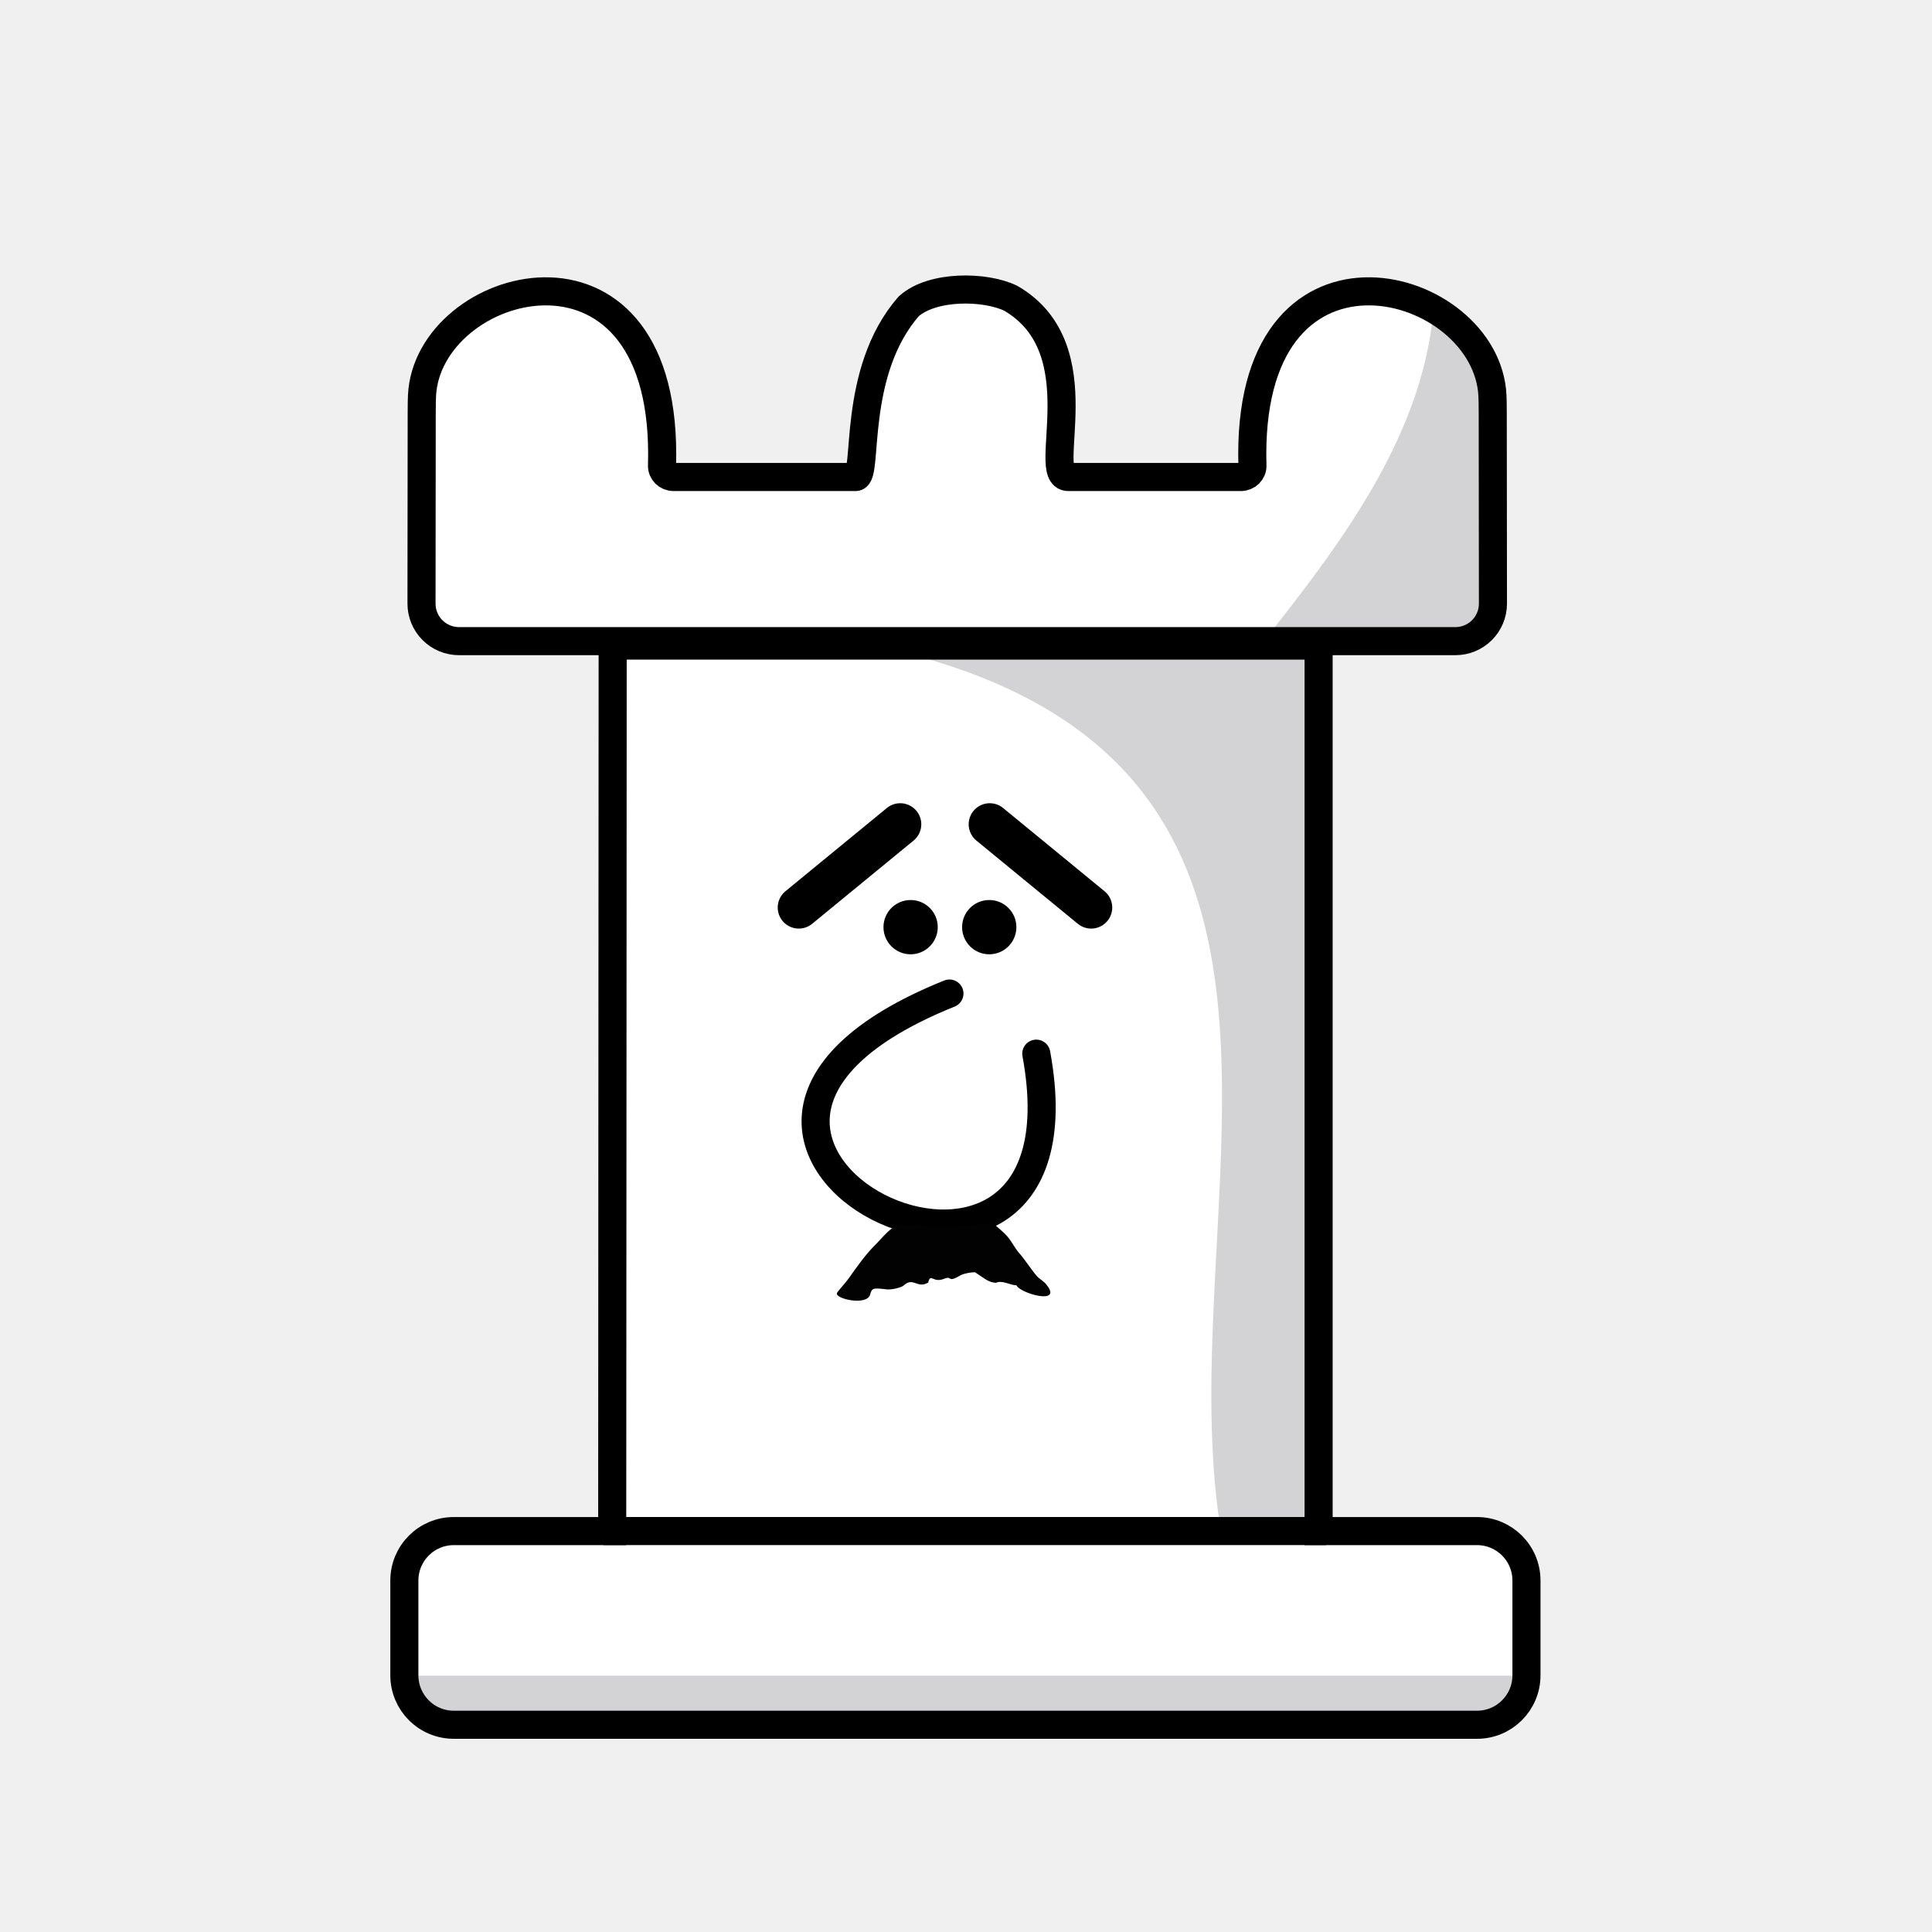
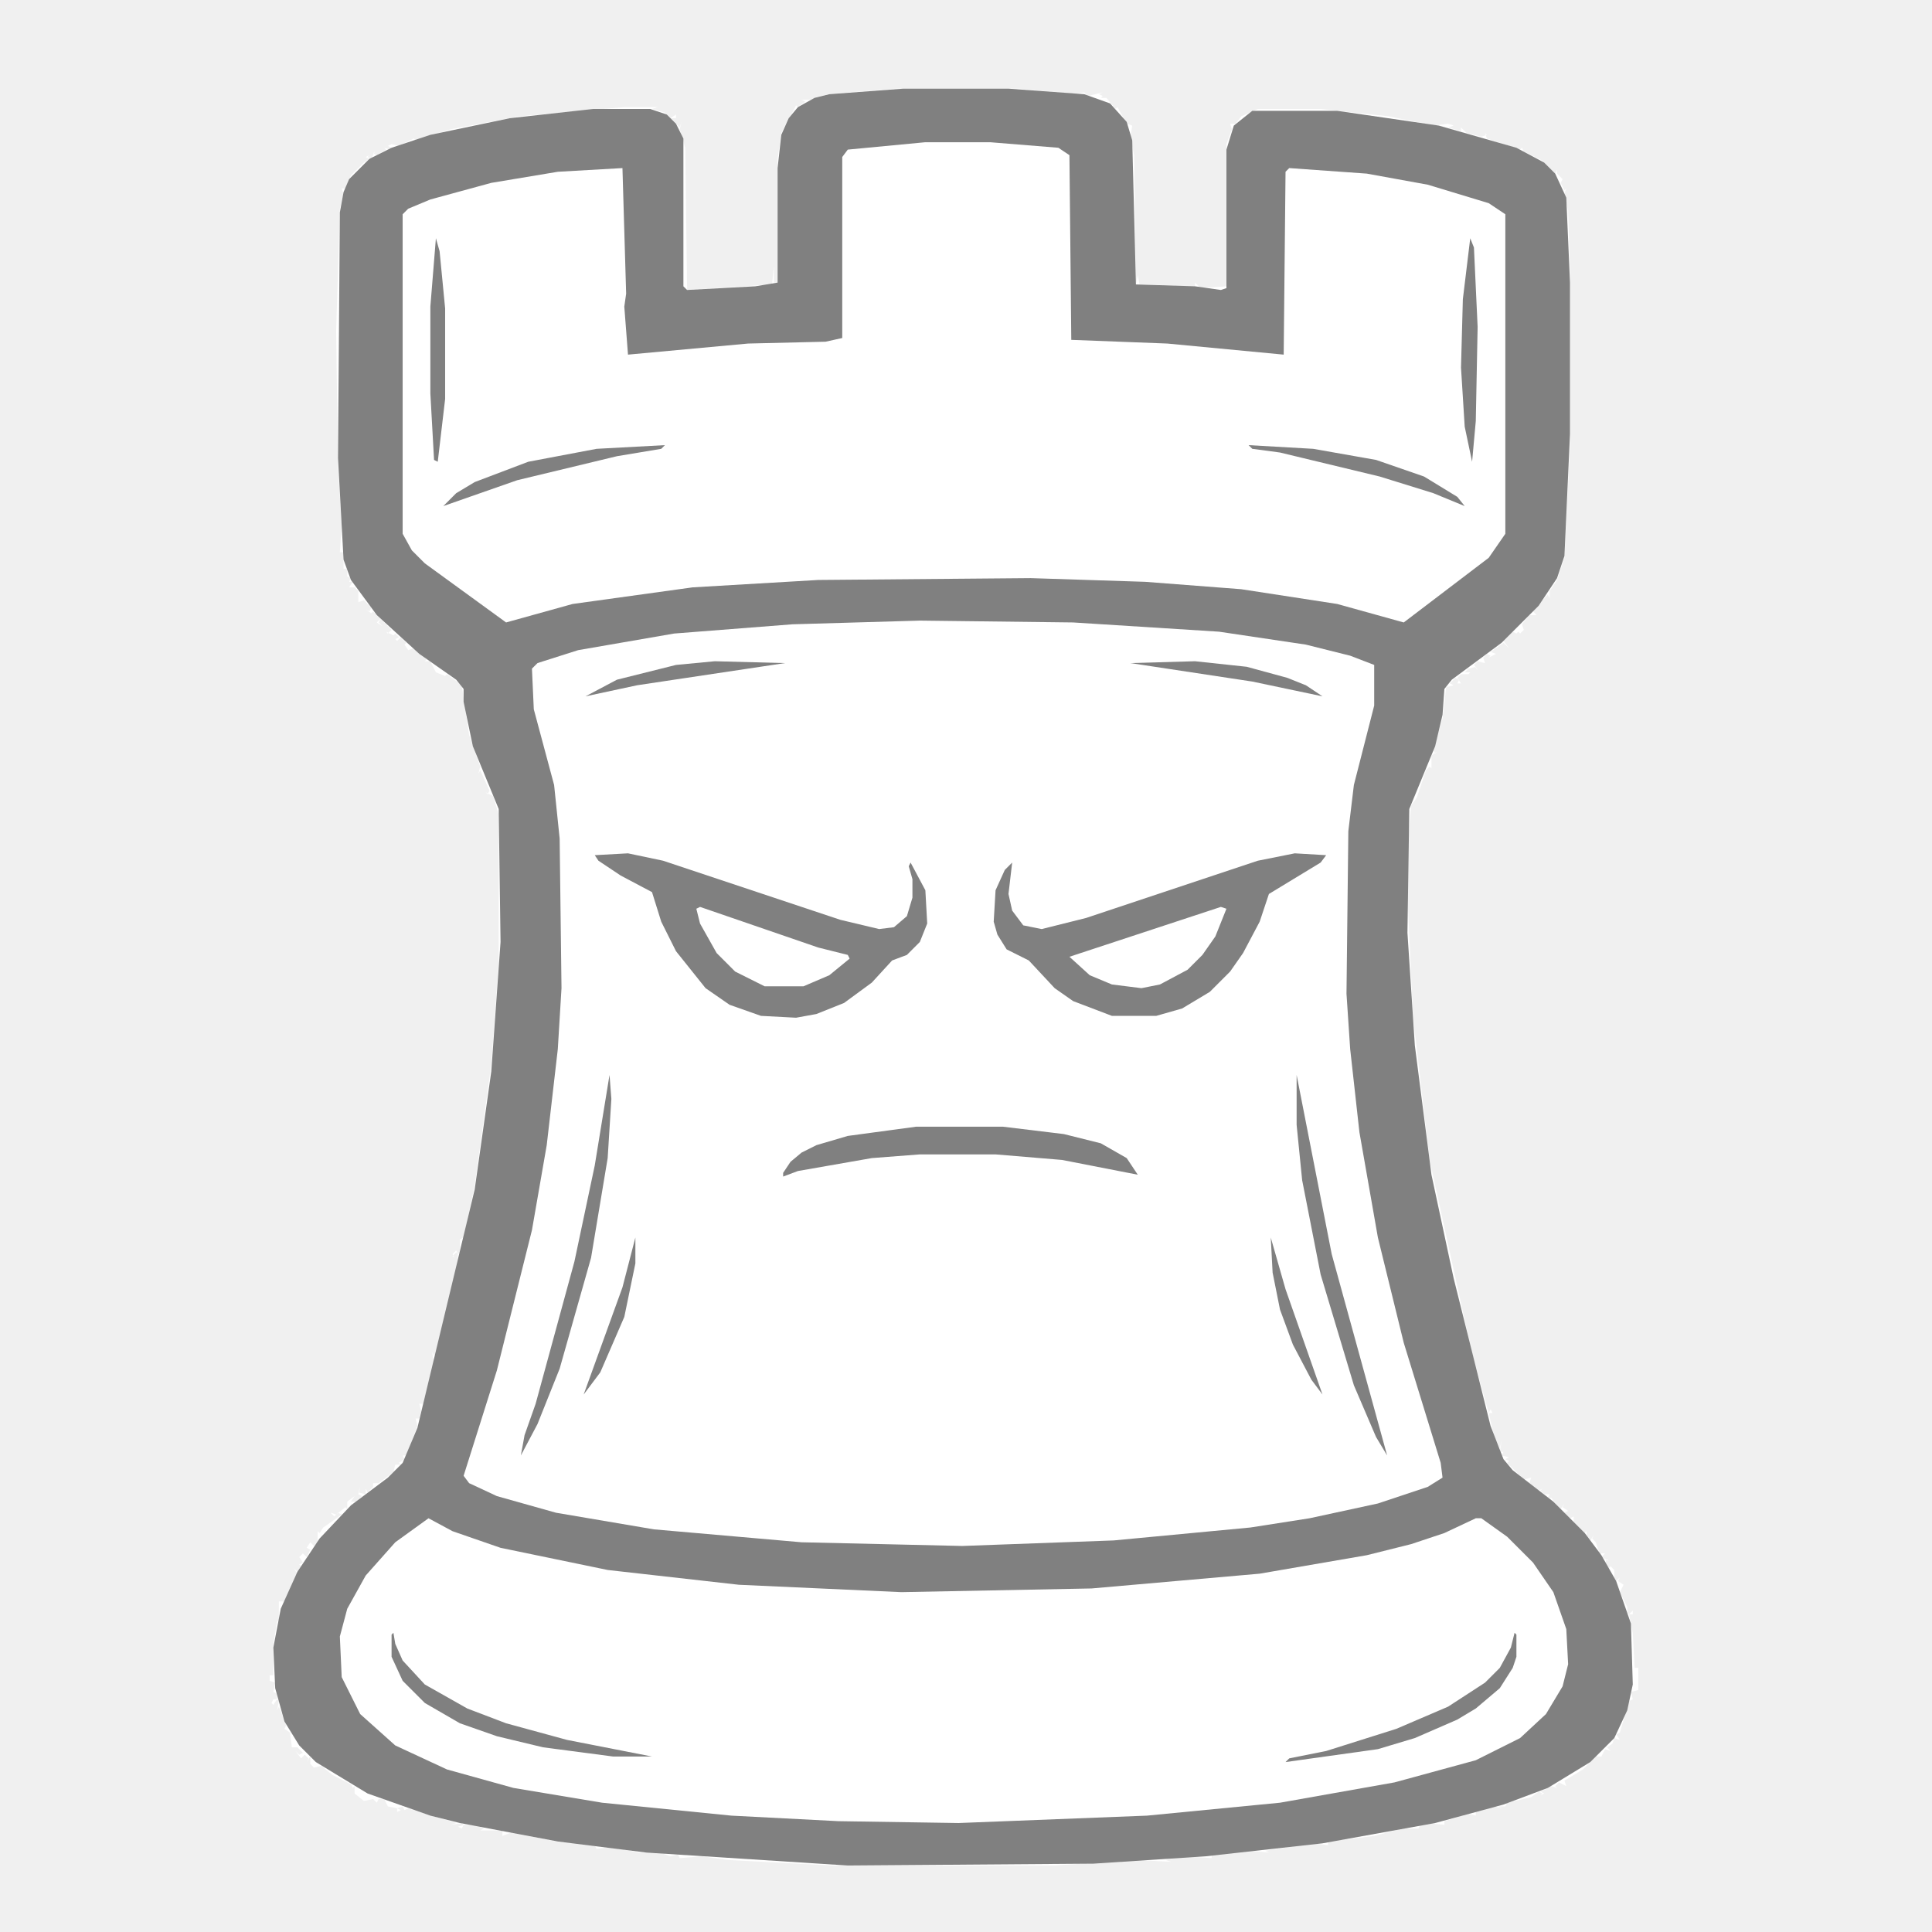
- <svg xmlns="http://www.w3.org/2000/svg" version="1.1" id="svg1" width="688" height="688" viewBox="0 0 688 688" xml:space="preserve">
-   <defs id="defs1" />
-   <g id="g1">
-     <path id="path1" style="display:inline;fill:#ffffff;fill-opacity:1;stroke:none;stroke-width:10;stroke-dasharray:none;stroke-opacity:1" d="m 218.177,231.901 -0.168,313.33 -69.177,5.677 -2.103,58.876 392.439,2.313 0.631,-64.343 -70.231,-2.523 V 231.893 Z" />
-     <path id="rect22" style="fill:#d3d3d6;stroke-width:8.723;stroke-linejoin:round" d="m 145.865,596.727 h 394.074 v 16.515 H 145.865 Z" />
-     <path style="fill:#d3d3d6;fill-opacity:1;stroke:none;stroke-width:10;stroke-linecap:butt;stroke-linejoin:round;stroke-opacity:1" d="m 322.344,232.482 c 165.98,42.512 94.372,195.934 112.149,311.095 l 36.534,4.112 -2.379,-318.776 z" id="path22" />
-     <path style="fill:#000000;stroke:#000000;stroke-width:10;stroke-linecap:butt;stroke-linejoin:round;stroke-opacity:1" d="M 214.869,545.214 H 472.239" id="path19" />
-     <g id="g22" style="display:inline" transform="matrix(1.739757,0.152209,-0.152209,1.739757,-217.0918,-106.9574)">
-       <path id="path13" style="display:inline;fill:#ffffff;fill-opacity:1;stroke:none;stroke-width:7.851;stroke-dasharray:none" d="m 316.071,133.449 h -36.32 c -1.334,0 -2.363,-1.027 -2.326,-2.295 1.484,-49.734 -45.293,-37.944 -47.83,-15.024 -0.14,1.261 -0.14,3.319 -0.141,4.588 l -0.04,38.001 a 7.486,7.486 45.03 0 0 7.486,7.494 l 198.914,0 a 7.486,7.486 134.97 0 0 7.486,-7.494 l -0.04,-38.001 c -0.002,-1.269 -0.002,-3.327 -0.141,-4.588 -2.537,-22.92 -49.314,-34.711 -47.83,15.024 0.038,1.268 -0.992,2.295 -2.326,2.295 h -34.441 c -5.707,0 5.959,-25.529 -11.433,-35.658 -5.092,-2.512 -15.681,-2.665 -20.407,1.582 -11.534,13.169 -7.991,34.076 -10.609,34.076 z" transform="matrix(1.01757,-0.08902586,0.08902586,1.01757,-22.05283,24.2134)" />
-       <path style="display:inline;fill:#d3d3d6;fill-opacity:1;stroke:none;stroke-width:7" d="m 425.812,85.405 c 1.015,26.602 -14.421,50.981 -27.675,71.241 l 43.659,-4.401 c -5.525,-27.463 3.809,-60.771 -15.984,-66.84 z" id="path20" />
-       <path id="path21" style="display:inline;fill:none;fill-opacity:1;stroke:#000000;stroke-width:5.606;stroke-dasharray:none" d="m 316.071,133.449 h -36.32 c -1.334,0 -2.363,-1.027 -2.326,-2.295 1.484,-49.734 -45.293,-37.944 -47.83,-15.024 -0.14,1.261 -0.14,3.319 -0.141,4.588 l -0.04,38.001 a 7.486,7.486 45.03 0 0 7.486,7.494 l 198.914,0 a 7.486,7.486 134.97 0 0 7.486,-7.494 l -0.04,-38.001 c -0.002,-1.269 -0.002,-3.327 -0.141,-4.588 -2.537,-22.92 -49.314,-34.711 -47.83,15.024 0.038,1.268 -0.992,2.295 -2.326,2.295 h -34.441 c -5.707,0 5.959,-25.529 -11.433,-35.658 -5.092,-2.512 -15.681,-2.665 -20.407,1.582 -11.534,13.169 -7.991,34.076 -10.609,34.076 z" transform="matrix(1.01757,-0.08902586,0.08902586,1.01757,-22.05283,24.2134)" />
-     </g>
-     <g id="g2" transform="translate(0,-7.788757)">
-       <circle style="fill:#000000;fill-opacity:1;stroke:none;stroke-width:17.105;stroke-linecap:round;stroke-dasharray:none;stroke-opacity:1" id="circle4" cx="352.277" cy="337.956" r="9.664" />
-       <path style="fill:none;stroke:#000000;stroke-width:15;stroke-linecap:round;stroke-dasharray:none;stroke-opacity:1" d="m 352.453,301.322 36.124,29.642" id="path2" />
-     </g>
-     <g id="g3" transform="translate(0,-7.788757)">
-       <path style="fill:none;stroke:#000000;stroke-width:15;stroke-linecap:round;stroke-dasharray:none;stroke-opacity:1" d="m 320.577,301.322 -36.124,29.642" id="path3" />
-       <circle style="fill:#000000;fill-opacity:1;stroke:none;stroke-width:17.105;stroke-linecap:round;stroke-dasharray:none;stroke-opacity:1" id="path4" cx="324.277" cy="337.956" r="9.664" />
-     </g>
-     <path style="fill:none;stroke:#000000;stroke-width:10;stroke-linecap:round;stroke-linejoin:round;stroke-opacity:1" d="M 369.03,375.218 C 391.453,496.493 206.566,406.724 338.104,353.807" id="path5" />
-     <path id="Path 18" class="s0" d="m 317.611,437.457 c -1.94,1.37 -3.769,3.695 -5.77,5.688 -3.837,3.822 -6.795,8.149 -9.366,11.751 -2.156,3.02 -4.469,5.067 -4.469,5.797 0,1.939 10.451,4.255 11.805,0.464 0.7,-2.5 0.9,-2.6 6,-2 1.626,0.203 5.226,-0.641 6,-1.4 3.467,-3.162 4.715,1.268 8.7,-1 0.987,-3.703 1.554,0.384 5.869,-1.438 2.954,-1.112 0.711,1.746 5.831,-1.262 1.3,-0.6 3.5,-1 5,-1 3.688,2.397 4.769,3.591 7.469,3.754 2.276,-1.033 5.005,0.867 7.297,0.903 1.296,2.916 16.582,7.159 10.733,-0.156 -0.884,-1.298 -2.528,-2.016 -3.548,-3.216 -2.229,-2.623 -4.008,-5.587 -6.206,-8.092 -1.619,-1.845 -2.505,-3.873 -4.049,-5.726 -1.482,-1.78 -3.618,-3.387 -5.397,-5.066 -24.671,3.998 -30.094,-1.431 -35.9,2 z" />
-     <path id="path24" style="display:inline;fill:none;fill-opacity:1;stroke:#000000;stroke-width:10;stroke-linecap:butt;stroke-dasharray:none;stroke-opacity:1" d="m 213.801,254.078 -0.168,315.33 h -56.412 a 17.602,17.602 135 0 0 -17.602,17.602 v 33.765 a 17.602,17.602 45 0 0 17.602,17.602 h 364.384 a 17.602,17.602 135 0 0 17.602,-17.602 V 587.01 A 17.602,17.602 45 0 0 521.605,569.408 h -56.414 V 254.07 Z" transform="translate(4.376646,-24.17707)" />
-   </g>
-   <style id="style1">
- 		.s0 { fill: #020202 } 
- 	</style>
+ <svg xmlns="http://www.w3.org/2000/svg" width="1046" height="1046" viewBox="0 0 1046 1046">
+   <path d="M 198 85 L 200 86 L 197 88 L 196 87 L 197 88 L 195 90 L 194 89 L 195 90 L 190 95 L 187 102 L 185 102 L 186 105 L 184 113 L 182 179 L 183 253 L 185 284 L 184 299 L 186 299 L 186 308 L 188 308 L 188 312 L 190 313 L 189 315 L 191 315 L 189 318 L 192 318 L 194 320 L 194 326 L 197 325 L 201 329 L 200 331 L 198 330 L 201 332 L 200 333 L 202 331 L 204 333 L 203 334 L 204 333 L 206 335 L 204 337 L 207 339 L 205 337 L 206 335 L 210 339 L 209 340 L 210 339 L 212 341 L 210 343 L 209 342 L 213 344 L 214 343 L 216 345 L 214 346 L 215 347 L 217 345 L 220 348 L 219 349 L 221 352 L 224 351 L 231 357 L 230 358 L 233 358 L 236 364 L 241 366 L 242 365 L 250 371 L 254 398 L 260 415 L 259 419 L 260 417 L 265 428 L 264 430 L 263 429 L 267 431 L 270 441 L 270 522 L 266 576 L 257 642 L 251 670 L 249 671 L 249 678 L 248 679 L 247 677 L 245 679 L 246 681 L 245 680 L 247 678 L 248 679 L 247 688 L 236 733 L 235 734 L 234 732 L 235 738 L 229 760 L 227 760 L 228 764 L 227 768 L 225 768 L 226 772 L 220 788 L 218 788 L 219 790 L 216 792 L 217 793 L 214 793 L 213 797 L 211 796 L 213 797 L 205 803 L 202 803 L 202 805 L 199 808 L 198 806 L 198 809 L 194 808 L 195 805 L 194 809 L 196 810 L 193 813 L 190 813 L 192 810 L 188 813 L 188 817 L 187 816 L 182 820 L 179 819 L 181 821 L 183 819 L 185 820 L 175 827 L 173 830 L 172 829 L 172 835 L 170 837 L 168 835 L 166 838 L 168 839 L 166 843 L 164 841 L 165 840 L 162 843 L 164 846 L 162 847 L 163 848 L 161 851 L 159 849 L 161 852 L 160 853 L 158 851 L 160 853 L 154 867 L 151 867 L 151 877 L 150 878 L 148 876 L 150 878 L 148 890 L 148 907 L 146 907 L 146 901 L 146 910 L 149 911 L 148 916 L 150 917 L 150 920 L 148 920 L 147 922 L 148 923 L 150 920 L 151 921 L 150 926 L 151 924 L 155 934 L 154 936 L 157 938 L 158 946 L 161 946 L 164 949 L 162 950 L 160 948 L 163 952 L 165 950 L 167 952 L 166 954 L 168 951 L 168 955 L 170 957 L 174 956 L 180 961 L 190 966 L 191 968 L 192 967 L 192 971 L 197 975 L 202 974 L 204 976 L 205 974 L 208 974 L 210 978 L 215 979 L 215 981 L 217 980 L 215 979 L 218 978 L 219 980 L 221 979 L 247 987 L 244 988 L 250 987 L 251 988 L 248 989 L 250 990 L 251 988 L 257 988 L 262 990 L 260 991 L 272 991 L 272 994 L 277 992 L 301 997 L 322 999 L 323 1001 L 331 1000 L 346 1003 L 357 1003 L 363 1005 L 367 1004 L 368 1006 L 380 1005 L 394 1007 L 451 1010 L 571 1010 L 615 1007 L 634 1008 L 631 1007 L 642 1005 L 656 1006 L 656 1004 L 677 1002 L 687 1003 L 685 1002 L 711 998 L 719 999 L 719 997 L 744 994 L 759 990 L 768 990 L 769 988 L 773 987 L 782 988 L 782 986 L 795 982 L 799 983 L 799 981 L 809 978 L 813 979 L 811 978 L 815 978 L 816 976 L 829 973 L 833 970 L 835 971 L 834 972 L 836 971 L 834 970 L 840 967 L 843 968 L 842 967 L 844 965 L 848 967 L 847 964 L 857 958 L 864 951 L 867 951 L 869 947 L 872 948 L 870 946 L 873 944 L 874 941 L 877 942 L 875 939 L 877 938 L 882 921 L 884 920 L 883 916 L 887 915 L 887 903 L 885 903 L 884 884 L 882 874 L 884 874 L 884 872 L 882 874 L 881 873 L 881 870 L 877 862 L 879 858 L 876 856 L 877 854 L 875 856 L 874 855 L 874 850 L 872 848 L 871 849 L 869 846 L 870 844 L 871 845 L 867 843 L 869 841 L 866 841 L 864 835 L 865 833 L 864 835 L 862 833 L 863 831 L 861 834 L 859 832 L 859 829 L 858 830 L 855 827 L 857 826 L 855 827 L 852 824 L 852 821 L 851 820 L 852 821 L 850 822 L 847 819 L 849 818 L 846 816 L 847 814 L 848 815 L 846 813 L 847 814 L 845 817 L 843 815 L 844 814 L 843 815 L 840 811 L 838 811 L 839 809 L 836 809 L 837 807 L 836 809 L 834 807 L 835 806 L 833 807 L 828 803 L 829 800 L 825 801 L 822 798 L 823 797 L 822 798 L 816 792 L 817 791 L 815 790 L 817 789 L 813 788 L 814 786 L 816 786 L 812 786 L 813 780 L 812 784 L 809 778 L 806 765 L 808 765 L 807 763 L 806 765 L 797 733 L 774 628 L 765 550 L 762 485 L 762 460 L 764 436 L 767 432 L 772 417 L 774 415 L 775 416 L 775 409 L 778 407 L 777 408 L 776 406 L 781 389 L 783 372 L 787 371 L 785 370 L 788 367 L 790 368 L 789 370 L 791 370 L 789 367 L 791 365 L 794 367 L 791 365 L 795 365 L 796 364 L 793 364 L 795 362 L 799 361 L 800 363 L 798 360 L 800 358 L 804 359 L 803 356 L 805 354 L 807 355 L 806 356 L 810 354 L 807 353 L 814 348 L 817 351 L 814 347 L 819 342 L 821 343 L 820 344 L 822 342 L 823 343 L 825 341 L 824 338 L 828 333 L 832 333 L 830 331 L 836 324 L 837 325 L 836 324 L 838 322 L 839 324 L 839 320 L 843 314 L 847 302 L 850 242 L 850 146 L 849 114 L 847 105 L 848 102 L 847 103 L 845 99 L 846 97 L 847 98 L 843 94 L 843 92 L 842 94 L 835 87 L 825 82 L 824 80 L 823 81 L 805 75 L 804 72 L 805 73 L 802 74 L 794 72 L 791 69 L 791 71 L 784 69 L 787 68 L 784 67 L 776 68 L 752 63 L 715 59 L 681 59 L 672 63 L 669 67 L 666 67 L 667 70 L 664 78 L 664 155 L 650 156 L 647 153 L 647 155 L 617 154 L 616 149 L 615 154 L 614 84 L 612 74 L 613 68 L 610 67 L 605 58 L 604 59 L 599 53 L 596 53 L 597 52 L 595 51 L 597 50 L 589 52 L 587 50 L 581 51 L 552 48 L 485 48 L 448 51 L 440 54 L 434 54 L 436 55 L 432 58 L 431 57 L 429 61 L 428 60 L 429 61 L 427 64 L 426 63 L 427 64 L 423 72 L 421 86 L 421 153 L 419 153 L 419 144 L 418 154 L 372 157 L 371 80 L 368 70 L 369 66 L 368 69 L 363 64 L 366 64 L 366 62 L 363 64 L 360 61 L 353 59 L 356 58 L 338 58 L 281 63 L 244 70 L 225 76 L 224 75 L 216 79 L 212 78 L 210 79 L 212 80 L 211 81 L 208 80 L 209 81 L 204 84 L 202 83 L 203 82 L 201 86 L 199 85 L 200 84 Z" fill="#ffffff" fill-rule="evenodd" stroke="none" />
+   <path d="M 200 86 L 189 97 L 186 104 L 184 115 L 183 248 L 186 303 L 190 314 L 204 333 L 227 354 L 247 368 L 251 373 L 251 380 L 256 404 L 270 438 L 271 510 L 266 580 L 257 644 L 226 773 L 218 792 L 210 800 L 190 815 L 173 833 L 161 851 L 152 871 L 148 892 L 149 914 L 154 932 L 162 945 L 171 954 L 199 971 L 233 983 L 249 987 L 302 997 L 350 1003 L 459 1010 L 592 1009 L 653 1005 L 716 998 L 777 987 L 814 977 L 838 968 L 861 954 L 874 941 L 881 926 L 884 912 L 883 879 L 875 856 L 867 842 L 858 830 L 841 813 L 819 796 L 814 790 L 807 772 L 787 692 L 775 636 L 766 566 L 762 505 L 763 438 L 777 404 L 781 387 L 782 373 L 786 368 L 813 348 L 833 328 L 843 313 L 847 301 L 850 235 L 850 153 L 848 107 L 842 94 L 836 88 L 821 80 L 779 68 L 724 60 L 678 60 L 668 68 L 664 81 L 664 156 L 661 157 L 647 155 L 615 154 L 613 76 L 610 66 L 601 56 L 587 51 L 546 48 L 489 48 L 449 51 L 441 53 L 432 58 L 427 64 L 423 73 L 421 91 L 421 153 L 409 155 L 372 157 L 370 155 L 370 75 L 366 67 L 361 62 L 352 59 L 321 59 L 276 64 L 233 73 L 212 80 Z M 184 886 L 188 871 L 198 853 L 214 835 L 232 822 L 245 829 L 271 838 L 329 850 L 400 858 L 488 862 L 591 860 L 682 852 L 740 842 L 764 836 L 782 830 L 799 822 L 802 822 L 816 832 L 830 846 L 841 862 L 848 882 L 849 901 L 846 913 L 837 928 L 823 941 L 799 953 L 755 965 L 693 976 L 621 983 L 519 987 L 454 986 L 396 983 L 326 976 L 278 968 L 242 958 L 214 945 L 195 928 L 185 908 Z M 821 885 L 820 884 L 818 892 L 812 903 L 804 911 L 784 924 L 756 936 L 718 948 L 698 952 L 696 954 L 746 947 L 766 941 L 789 931 L 799 925 L 812 914 L 819 903 L 821 897 Z M 212 885 L 212 897 L 218 910 L 230 922 L 249 933 L 269 940 L 294 946 L 332 951 L 353 951 L 307 942 L 274 933 L 253 925 L 230 912 L 218 899 L 214 890 L 213 884 Z M 288 362 L 291 359 L 313 352 L 365 343 L 429 338 L 498 336 L 581 337 L 660 342 L 707 349 L 731 355 L 744 360 L 744 382 L 733 425 L 730 450 L 729 538 L 731 568 L 736 613 L 746 670 L 760 727 L 780 792 L 781 800 L 773 805 L 746 814 L 709 822 L 677 827 L 603 834 L 521 837 L 434 835 L 354 828 L 301 819 L 269 810 L 254 803 L 251 799 L 269 742 L 288 666 L 296 620 L 302 568 L 304 535 L 303 454 L 300 425 L 289 384 Z M 688 670 L 689 689 L 693 709 L 700 728 L 710 747 L 716 755 L 696 698 Z M 344 670 L 337 697 L 316 755 L 325 743 L 338 713 L 344 684 Z M 424 635 L 424 637 L 432 634 L 472 627 L 498 625 L 539 625 L 575 628 L 616 636 L 610 627 L 596 619 L 576 614 L 543 610 L 496 610 L 459 615 L 442 620 L 434 624 L 428 629 Z M 702 582 L 702 609 L 705 639 L 715 690 L 733 750 L 745 778 L 751 788 L 721 679 Z M 330 582 L 322 631 L 311 683 L 290 760 L 284 777 L 282 788 L 291 771 L 303 741 L 320 681 L 329 627 L 331 595 Z M 718 463 L 701 462 L 681 466 L 588 497 L 564 503 L 554 501 L 548 493 L 546 484 L 548 467 L 544 471 L 539 482 L 538 499 L 540 506 L 545 514 L 557 520 L 571 535 L 581 542 L 602 550 L 626 550 L 640 546 L 655 537 L 666 526 L 673 516 L 682 499 L 687 484 L 715 467 Z M 664 492 L 658 507 L 651 517 L 643 525 L 628 533 L 618 535 L 602 533 L 590 528 L 579 518 L 661 491 Z M 322 463 L 324 466 L 336 474 L 353 483 L 358 499 L 366 515 L 382 535 L 395 544 L 412 550 L 431 551 L 442 549 L 457 543 L 472 532 L 483 520 L 491 517 L 498 510 L 502 500 L 501 482 L 493 467 L 492 469 L 494 476 L 494 486 L 491 496 L 484 502 L 476 503 L 455 498 L 359 466 L 340 462 Z M 377 492 L 379 491 L 443 513 L 459 517 L 460 519 L 449 528 L 435 534 L 414 534 L 398 526 L 388 516 L 379 500 Z M 612 359 L 678 369 L 716 377 L 707 371 L 697 367 L 675 361 L 647 358 Z M 425 359 L 387 358 L 366 360 L 334 368 L 317 377 L 345 371 Z M 218 116 L 221 113 L 233 108 L 266 99 L 302 93 L 337 91 L 339 159 L 338 166 L 340 192 L 405 186 L 447 185 L 456 183 L 456 85 L 459 81 L 501 77 L 536 77 L 573 80 L 579 84 L 580 184 L 632 186 L 695 192 L 696 93 L 698 91 L 740 94 L 773 100 L 806 110 L 815 116 L 815 289 L 806 302 L 760 337 L 724 327 L 672 319 L 620 315 L 558 313 L 443 314 L 375 318 L 310 327 L 274 337 L 230 305 L 223 298 L 218 289 Z M 676 241 L 678 243 L 693 245 L 747 258 L 776 267 L 793 274 L 789 269 L 771 258 L 745 249 L 711 243 Z M 360 241 L 323 243 L 286 250 L 257 261 L 247 267 L 240 274 L 280 260 L 334 247 L 358 243 Z M 796 129 L 792 162 L 791 199 L 793 231 L 797 250 L 799 228 L 800 177 L 798 134 Z M 236 129 L 233 166 L 233 213 L 235 249 L 237 250 L 241 216 L 241 167 L 238 136 Z" fill="#808080" fill-rule="evenodd" stroke="none" />
</svg>
